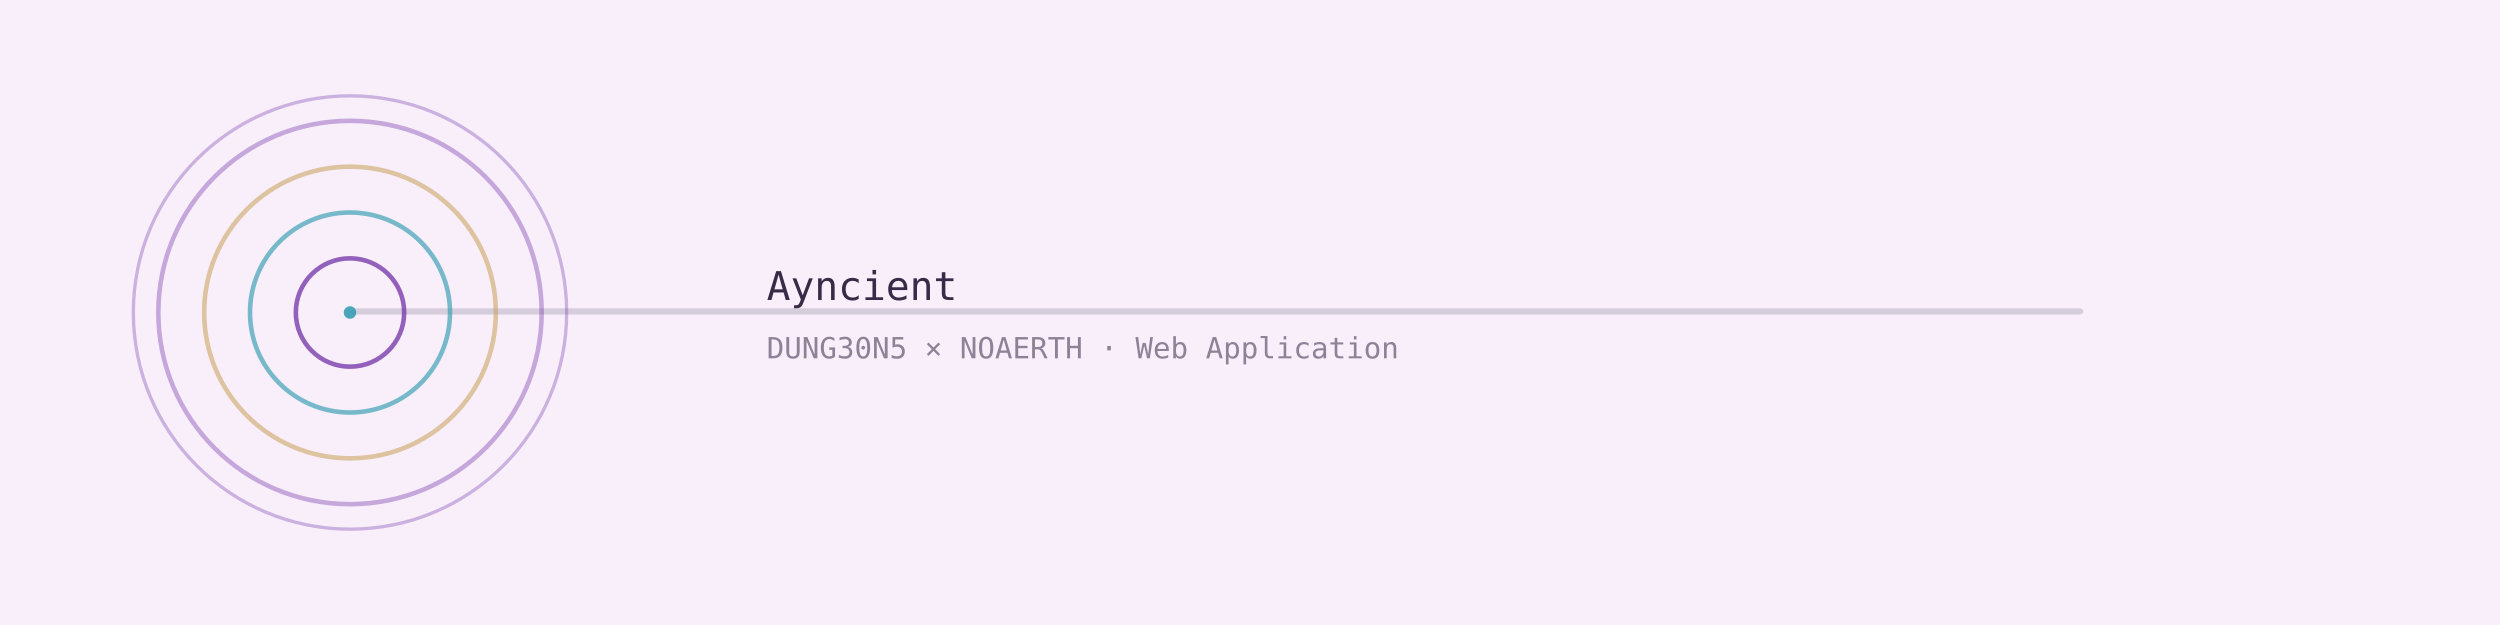
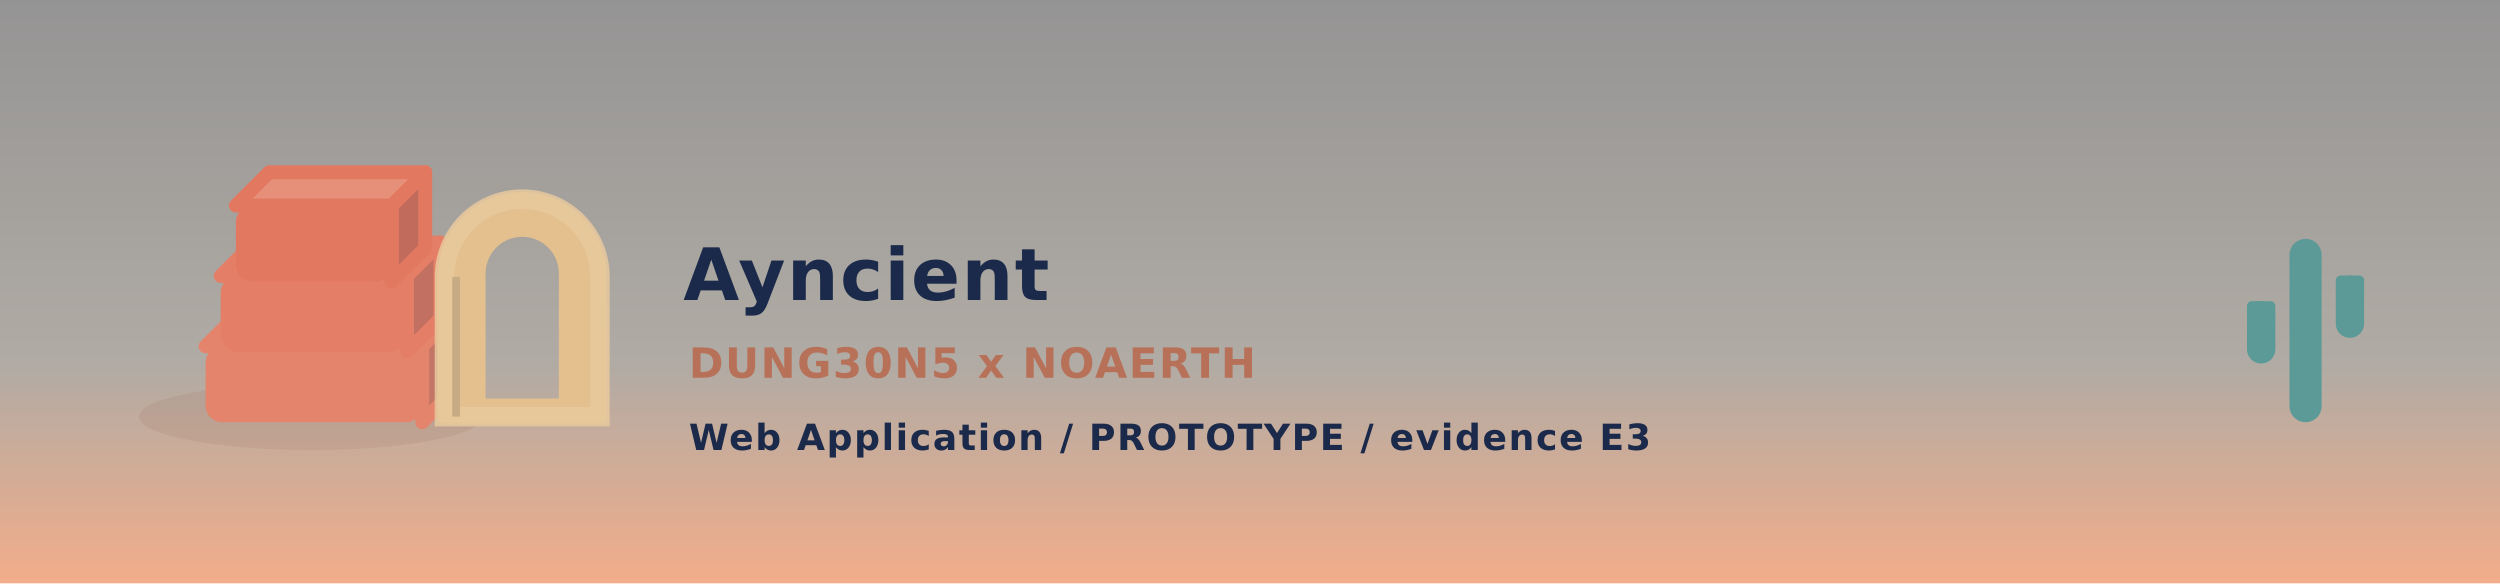
- <svg xmlns="http://www.w3.org/2000/svg" viewBox="0 0 1200 300" width="1200" height="300" role="img" aria-label="Ayncient identity object">
-   <rect width="1200" height="300" fill="#f8effb" />
-   <defs>
-     <linearGradient id="gft" x1="0" y1="0" x2="1" y2="1">
-       <stop offset="0%" stop-color="#7a3dac" />
-       <stop offset="100%" stop-color="#389eb2" />
-     </linearGradient>
-   </defs>
-   <rect x="168.00" y="148.00" width="832.00" height="3.00" rx="2.00" fill="rgba(37,22,52,0.160)" opacity="1.00" />
-   <circle cx="168.00" cy="150.00" r="26.00" fill="none" stroke="rgba(122,61,172,0.800)" stroke-width="2.20" opacity="1.00" />
-   <circle cx="168.00" cy="150.00" r="48.00" fill="none" stroke="rgba(56,158,178,0.670)" stroke-width="2.20" opacity="1.00" />
-   <circle cx="168.00" cy="150.00" r="70.00" fill="none" stroke="rgba(199,158,82,0.540)" stroke-width="2.20" opacity="1.00" />
-   <circle cx="168.00" cy="150.00" r="92.00" fill="none" stroke="rgba(122,61,172,0.410)" stroke-width="2.20" opacity="1.00" />
+ <svg xmlns="http://www.w3.org/2000/svg" width="900" height="210" viewBox="0 0 900 210" role="img" aria-label="Ayncient - identity object">
+   <linearGradient id="skyf" x1="0" y1="0" x2="0" y2="1">
+     <stop offset="0" stop-color="#959494" />
+     <stop offset="0.62" stop-color="#b0aba4" />
+     <stop offset="1" stop-color="#f3ad8a" />
+   </linearGradient>
+   <rect width="900" height="210" fill="url(#skyf)" />
+   <rect x="0" y="352" width="900" height="-142" fill="#e9cda3" />
+   <rect x="0" y="352" width="900" height="3" fill="#ebd1a9" />
+   <ellipse cx="112" cy="150" rx="62" ry="12" fill="rgba(138,90,68,0.11)" />
  <g>
-     <circle cx="168.00" cy="150.00" r="104.00" fill="none" stroke="rgba(122,61,172,0.350)" stroke-width="1.60" opacity="1.00" />
-     <animate attributeName="opacity" values="0.25;1.0;0.25" dur="12.7s" begin="0s" repeatCount="indefinite" />
+     <path d="M74,124.67 L152,124.67 L164,112.67 L86,112.67 Z" fill="#e99a82" stroke="#e5846c" stroke-width="5" stroke-linejoin="round" />
+     <path d="M152,124.67 L164,112.67 L164,140 L152,152 Z" fill="#c37566" stroke="#e5846c" stroke-width="5" stroke-linejoin="round" />
+     <rect x="74" y="124.67" width="78" height="27.33" rx="6" fill="#e5846c" />
+     <path d="M79.46,99.33 L146.54,99.33 L158.54,87.33 L91.46,87.33 Z" fill="#e8957d" stroke="#e47e66" stroke-width="5" stroke-linejoin="round" />
+     <path d="M146.54,99.33 L158.54,87.33 L158.54,114.67 L146.54,126.67 Z" fill="#c27061" stroke="#e47e66" stroke-width="5" stroke-linejoin="round" />
+     <rect x="79.46" y="99.33" width="67.08" height="27.33" rx="6" fill="#e47e66" />
+     <path d="M84.92,74 L141.08,74 L153.08,62 L96.92,62 Z" fill="#e79079" stroke="#e37861" stroke-width="5" stroke-linejoin="round" />
+     <path d="M141.08,74 L153.08,62 L153.08,89.33 L141.08,101.33 Z" fill="#c16b5d" stroke="#e37861" stroke-width="5" stroke-linejoin="round" />
+     <rect x="84.92" y="74" width="56.16" height="27.33" rx="6" fill="#e37861" />
+     <animate attributeName="opacity" values="0.72;1;0.72" dur="6s" begin="0s" repeatCount="indefinite" />
  </g>
-   <circle cx="168" cy="150" r="3" fill="rgba(56,158,178,0.900)">
-     <animate attributeName="opacity" values="0.35;0.95;0.35" dur="12.7s" begin="0s" repeatCount="indefinite" />
-   </circle>
-   <text x="368" y="144" font-family="ui-monospace,Menlo,monospace" font-size="19" fill="rgba(37,22,52,0.900)">Ayncient</text>
-   <text x="368" y="172" font-family="ui-monospace,Menlo,monospace" font-size="14" fill="rgba(37,22,52,0.500)">DUNG30N5 × NOAERTH · Web Application</text>
+   <path d="M160,150 L160,99.68 A28,28 0 0 1 216,99.68 L216,150 Z M172.32,146 L172.32,98.43 A15.68,15.68 0 0 1 203.68,98.43 L203.68,146 Z" fill="#e3c08d" fill-rule="evenodd" stroke="#e3c08d" stroke-width="5" stroke-linejoin="round" />
+   <path d="M160,150 L160,99.68 A28,28 0 0 1 216,99.68 L216,150 Z" fill="none" stroke="#e8c99d" stroke-width="7" stroke-linecap="round" opacity="0.85" />
+   <rect x="162.8" y="99.68" width="2.8" height="50.32" fill="#c7ab84" />
+   <text x="246" y="108" font-family="Verdana,DejaVu Sans,sans-serif" font-size="26" font-weight="700" letter-spacing="0.6" fill="#1b2a4a" text-anchor="start">Ayncient</text>
+   <text x="248" y="136" font-family="Verdana,DejaVu Sans,sans-serif" font-size="15" font-weight="700" letter-spacing="0.6" fill="#b87159" text-anchor="start">DUNG30N5 x NOAERTH</text>
+   <text x="248" y="162" font-family="Verdana,DejaVu Sans,sans-serif" font-size="13" font-weight="700" letter-spacing="0.6" fill="#1b2a4a" text-anchor="start">Web Application  /  PROTOTYPE  /  evidence E3</text>
+   <rect x="824.22" y="86" width="11.56" height="66" rx="5.78" fill="#5b9a97" />
+   <rect x="808.92" y="108.44" width="10.2" height="22.44" rx="5.1" fill="#5b9a97" />
+   <rect x="808.92" y="108.44" width="10.2" height="6.6" rx="1.7" fill="#5b9a97" />
+   <rect x="840.88" y="99.2" width="10.2" height="22.44" rx="5.1" fill="#5b9a97" />
+   <rect x="840.88" y="99.2" width="10.2" height="6.6" rx="1.7" fill="#5b9a97" />
</svg>
